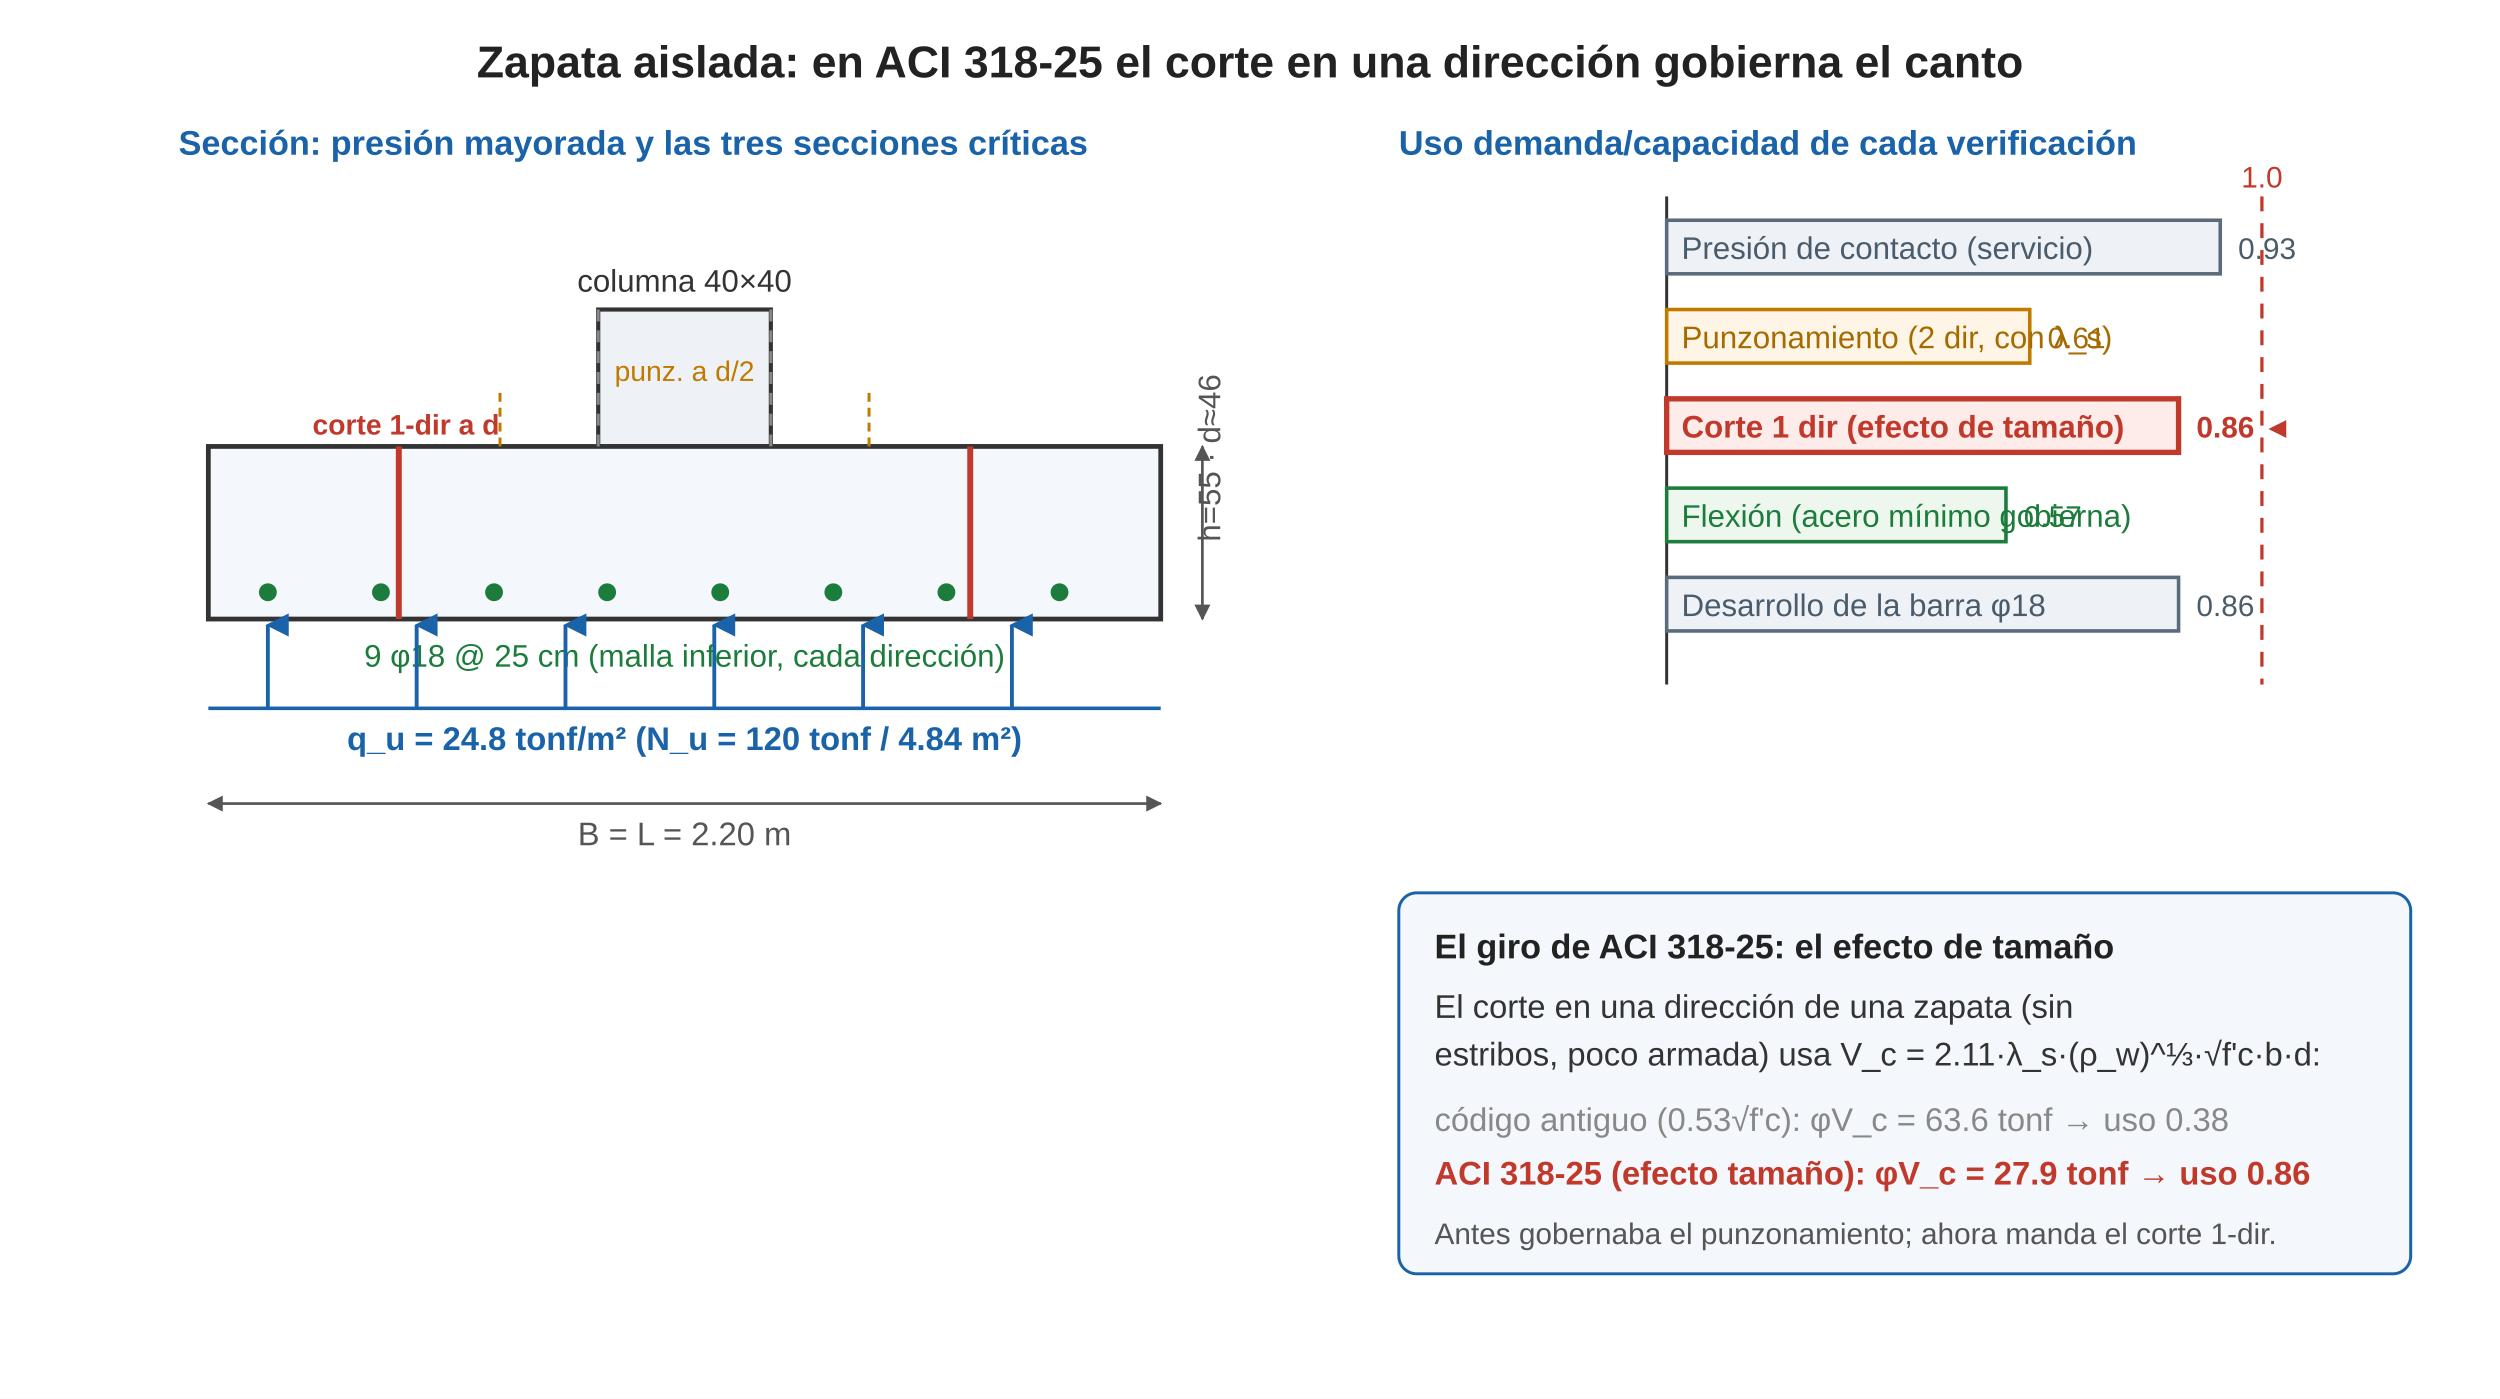
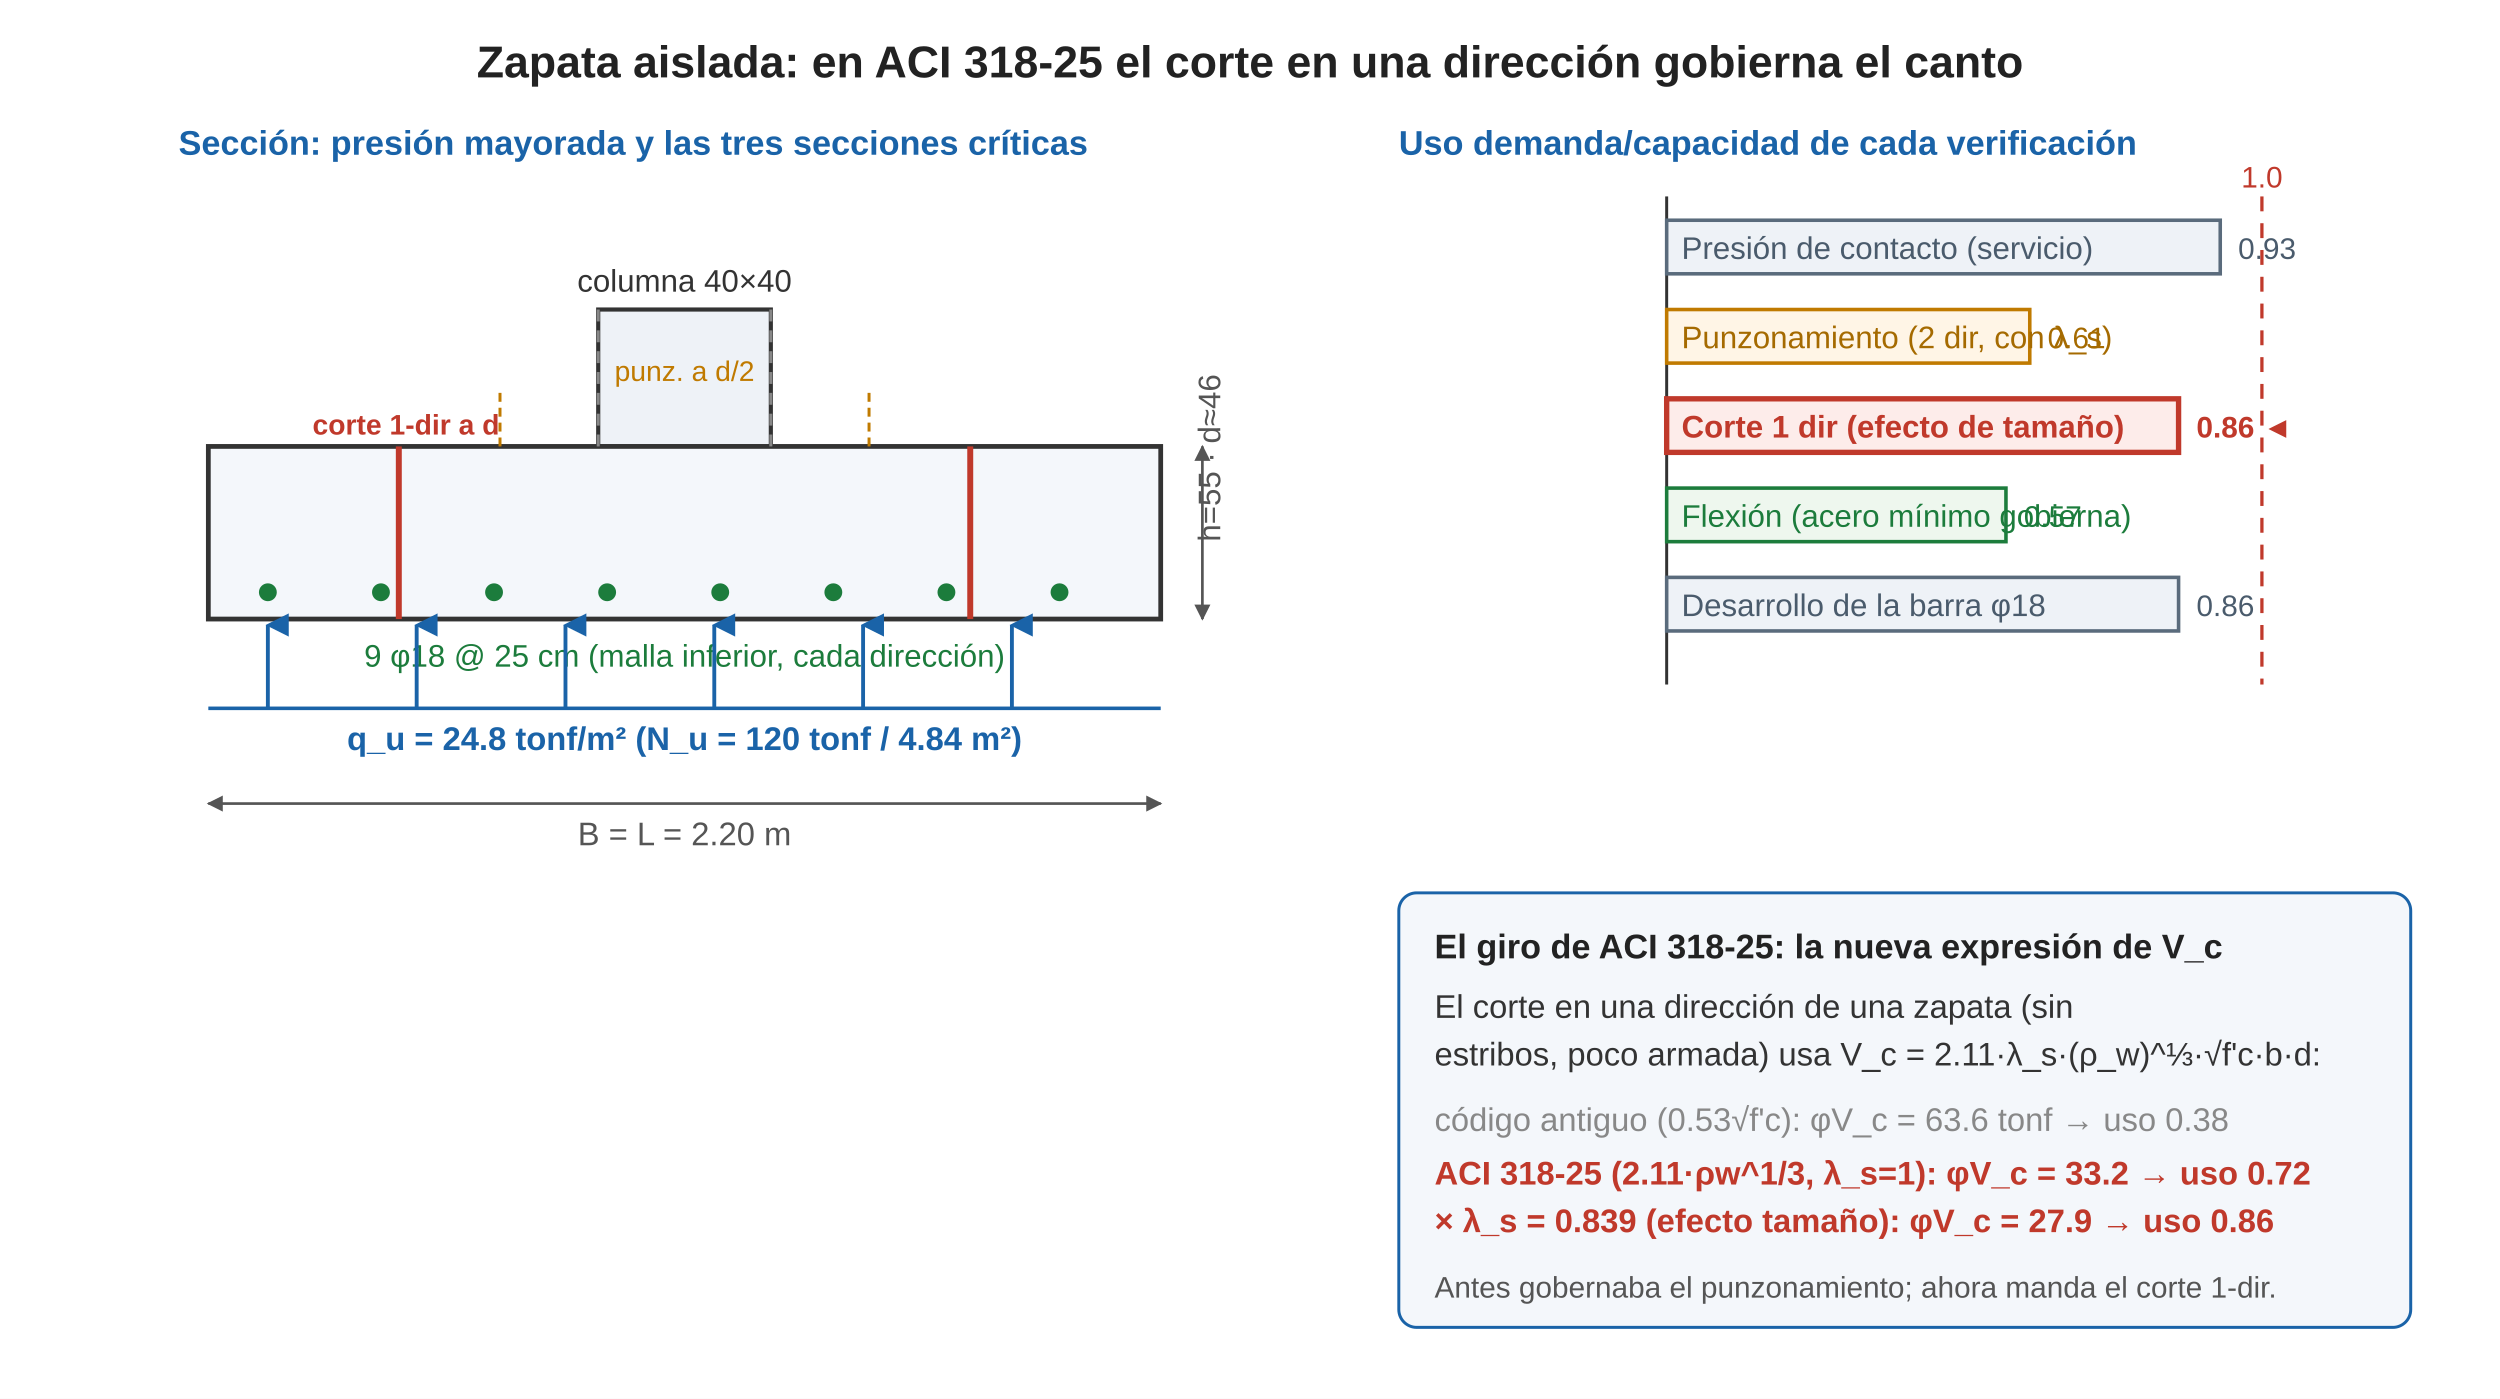
<svg xmlns="http://www.w3.org/2000/svg" viewBox="0 0 840 470" font-family="Segoe UI, Arial, sans-serif">
  <defs>
    <marker id="up" viewBox="0 0 10 10" refX="5" refY="1" markerWidth="6" markerHeight="6" orient="auto">
      <path d="M0,10 L10,10 L5,0 z" fill="#1a63a8" />
    </marker>
    <marker id="ar" viewBox="0 0 10 10" refX="9" refY="5" markerWidth="6" markerHeight="6" orient="auto-start-reverse">
      <path d="M0,0 L10,5 L0,10 z" fill="#555" />
    </marker>
  </defs>
  <rect width="840" height="470" fill="#ffffff" />
  <text x="420" y="26" font-size="15" text-anchor="middle" fill="#222" font-weight="bold">Zapata aislada: en ACI 318-25 el corte en una dirección gobierna el canto</text>
  <text x="60" y="52" font-size="11.5" fill="#1a63a8" font-weight="bold">Sección: presión mayorada y las tres secciones críticas</text>
  <rect x="201" y="104" width="58" height="46" fill="#eef2f7" stroke="#333" stroke-width="1.4" />
  <text x="230" y="98" font-size="10.5" text-anchor="middle" fill="#333">columna 40×40</text>
  <rect x="70" y="150" width="320" height="58" fill="#f4f7fb" stroke="#333" stroke-width="1.6" />
  <g fill="#1c7c3c">
    <circle cx="90" cy="199" r="3" />
    <circle cx="128" cy="199" r="3" />
    <circle cx="166" cy="199" r="3" />
    <circle cx="204" cy="199" r="3" />
    <circle cx="242" cy="199" r="3" />
    <circle cx="280" cy="199" r="3" />
    <circle cx="318" cy="199" r="3" />
    <circle cx="356" cy="199" r="3" />
  </g>
  <text x="230" y="224" font-size="10.5" text-anchor="middle" fill="#1c7c3c">9 φ18 @ 25 cm (malla inferior, cada dirección)</text>
  <g stroke="#1a63a8" stroke-width="1.3">
    <line x1="90" y1="238" x2="90" y2="210" marker-end="url(#up)" />
    <line x1="140" y1="238" x2="140" y2="210" marker-end="url(#up)" />
    <line x1="190" y1="238" x2="190" y2="210" marker-end="url(#up)" />
    <line x1="240" y1="238" x2="240" y2="210" marker-end="url(#up)" />
    <line x1="290" y1="238" x2="290" y2="210" marker-end="url(#up)" />
    <line x1="340" y1="238" x2="340" y2="210" marker-end="url(#up)" />
  </g>
  <line x1="70" y1="238" x2="390" y2="238" stroke="#1a63a8" stroke-width="1.2" />
  <text x="230" y="252" font-size="11" text-anchor="middle" fill="#1a63a8" font-weight="bold">q_u = 24.8 tonf/m²  (N_u = 120 tonf / 4.84 m²)</text>
  <line x1="201" y1="150" x2="201" y2="104" stroke="#888" stroke-width="1" stroke-dasharray="4 3" />
  <line x1="259" y1="150" x2="259" y2="104" stroke="#888" stroke-width="1" stroke-dasharray="4 3" />
  <line x1="168" y1="150" x2="168" y2="132" stroke="#c07a00" stroke-width="1" stroke-dasharray="3 2" />
  <line x1="292" y1="150" x2="292" y2="132" stroke="#c07a00" stroke-width="1" stroke-dasharray="3 2" />
  <text x="230" y="128" font-size="9.5" text-anchor="middle" fill="#c07a00">punz. a d/2</text>
  <line x1="134" y1="150" x2="134" y2="208" stroke="#c0392b" stroke-width="2" />
  <line x1="326" y1="150" x2="326" y2="208" stroke="#c0392b" stroke-width="2" />
  <text x="105" y="146" font-size="9.5" fill="#c0392b" font-weight="bold">corte 1-dir a d</text>
  <line x1="70" y1="270" x2="390" y2="270" stroke="#555" stroke-width="0.9" marker-start="url(#ar)" marker-end="url(#ar)" />
  <text x="230" y="284" font-size="11" text-anchor="middle" fill="#555">B = L = 2.20 m</text>
  <line x1="404" y1="150" x2="404" y2="208" stroke="#555" stroke-width="0.9" marker-start="url(#ar)" marker-end="url(#ar)" />
  <text x="410" y="182" font-size="10.5" fill="#555" transform="rotate(-90 410,182)">h=55 · d≈46</text>
  <text x="470" y="52" font-size="11.5" fill="#1a63a8" font-weight="bold">Uso demanda/capacidad de cada verificación</text>
  <line x1="760" y1="66" x2="760" y2="230" stroke="#c0392b" stroke-width="1.1" stroke-dasharray="5 4" />
  <text x="760" y="63" font-size="10" text-anchor="middle" fill="#c0392b">1.0</text>
  <line x1="560" y1="230" x2="560" y2="66" stroke="#333" stroke-width="1" />
  <rect x="560" y="74" width="186" height="18" fill="#eef2f7" stroke="#5a6b7c" stroke-width="1.2" />
  <text x="565" y="87" font-size="10.5" fill="#4a5b6c">Presión de contacto (servicio)</text>
  <text x="752" y="87" font-size="10" fill="#4a5b6c">0.93</text>
  <rect x="560" y="104" width="122" height="18" fill="#fff5e6" stroke="#c07a00" stroke-width="1.2" />
  <text x="565" y="117" font-size="10.5" fill="#a56a00">Punzonamiento (2 dir, con λ_s)</text>
  <text x="688" y="117" font-size="10" fill="#a56a00">0.61</text>
  <rect x="560" y="134" width="172" height="18" fill="#fdecea" stroke="#c0392b" stroke-width="1.8" />
  <text x="565" y="147" font-size="10.5" fill="#c0392b" font-weight="bold">Corte 1 dir (efecto de tamaño)</text>
  <text x="738" y="147" font-size="10" fill="#c0392b" font-weight="bold">0.86 ◄</text>
  <rect x="560" y="164" width="114" height="18" fill="#eef7ee" stroke="#1c7c3c" stroke-width="1.2" />
  <text x="565" y="177" font-size="10.5" fill="#1c7c3c">Flexión (acero mínimo gobierna)</text>
  <text x="680" y="177" font-size="10" fill="#1c7c3c">0.57</text>
  <rect x="560" y="194" width="172" height="18" fill="#eef2f7" stroke="#5a6b7c" stroke-width="1.2" />
  <text x="565" y="207" font-size="10.5" fill="#4a5b6c">Desarrollo de la barra φ18</text>
  <text x="738" y="207" font-size="10" fill="#4a5b6c">0.86</text>
-   <rect x="470" y="300" width="340" height="128" rx="6" fill="#f4f7fb" stroke="#1a63a8" />
-   <text x="482" y="322" font-size="11.5" fill="#222" font-weight="bold">El giro de ACI 318-25: el efecto de tamaño</text>
+   <rect x="470" y="300" width="340" height="146" rx="6" fill="#f4f7fb" stroke="#1a63a8" />
+   <text x="482" y="322" font-size="11.5" fill="#222" font-weight="bold">El giro de ACI 318-25: la nueva expresión de V_c</text>
  <text x="482" y="342" font-size="11" fill="#333">El corte en una dirección de una zapata (sin</text>
  <text x="482" y="358" font-size="11" fill="#333">estribos, poco armada) usa V_c = 2.11·λ_s·(ρ_w)^⅓·√f'c·b·d:</text>
  <text x="482" y="380" font-size="11" fill="#888">  código antiguo (0.53√f'c):  φV_c = 63.6 tonf → uso 0.38</text>
-   <text x="482" y="398" font-size="11" fill="#c0392b" font-weight="bold">  ACI 318-25 (efecto tamaño):  φV_c = 27.9 tonf → uso 0.86</text>
-   <text x="482" y="418" font-size="10" fill="#555">Antes gobernaba el punzonamiento; ahora manda el corte 1-dir.</text>
+   <text x="482" y="398" font-size="11" fill="#c0392b" font-weight="bold">  ACI 318-25 (2.11·ρw^1/3, λ_s=1):  φV_c = 33.2 → uso 0.72</text>
+   <text x="482" y="414" font-size="11" fill="#c0392b" font-weight="bold">  × λ_s = 0.839 (efecto tamaño):  φV_c = 27.9 → uso 0.86</text>
+   <text x="482" y="436" font-size="10" fill="#555">Antes gobernaba el punzonamiento; ahora manda el corte 1-dir.</text>
</svg>
